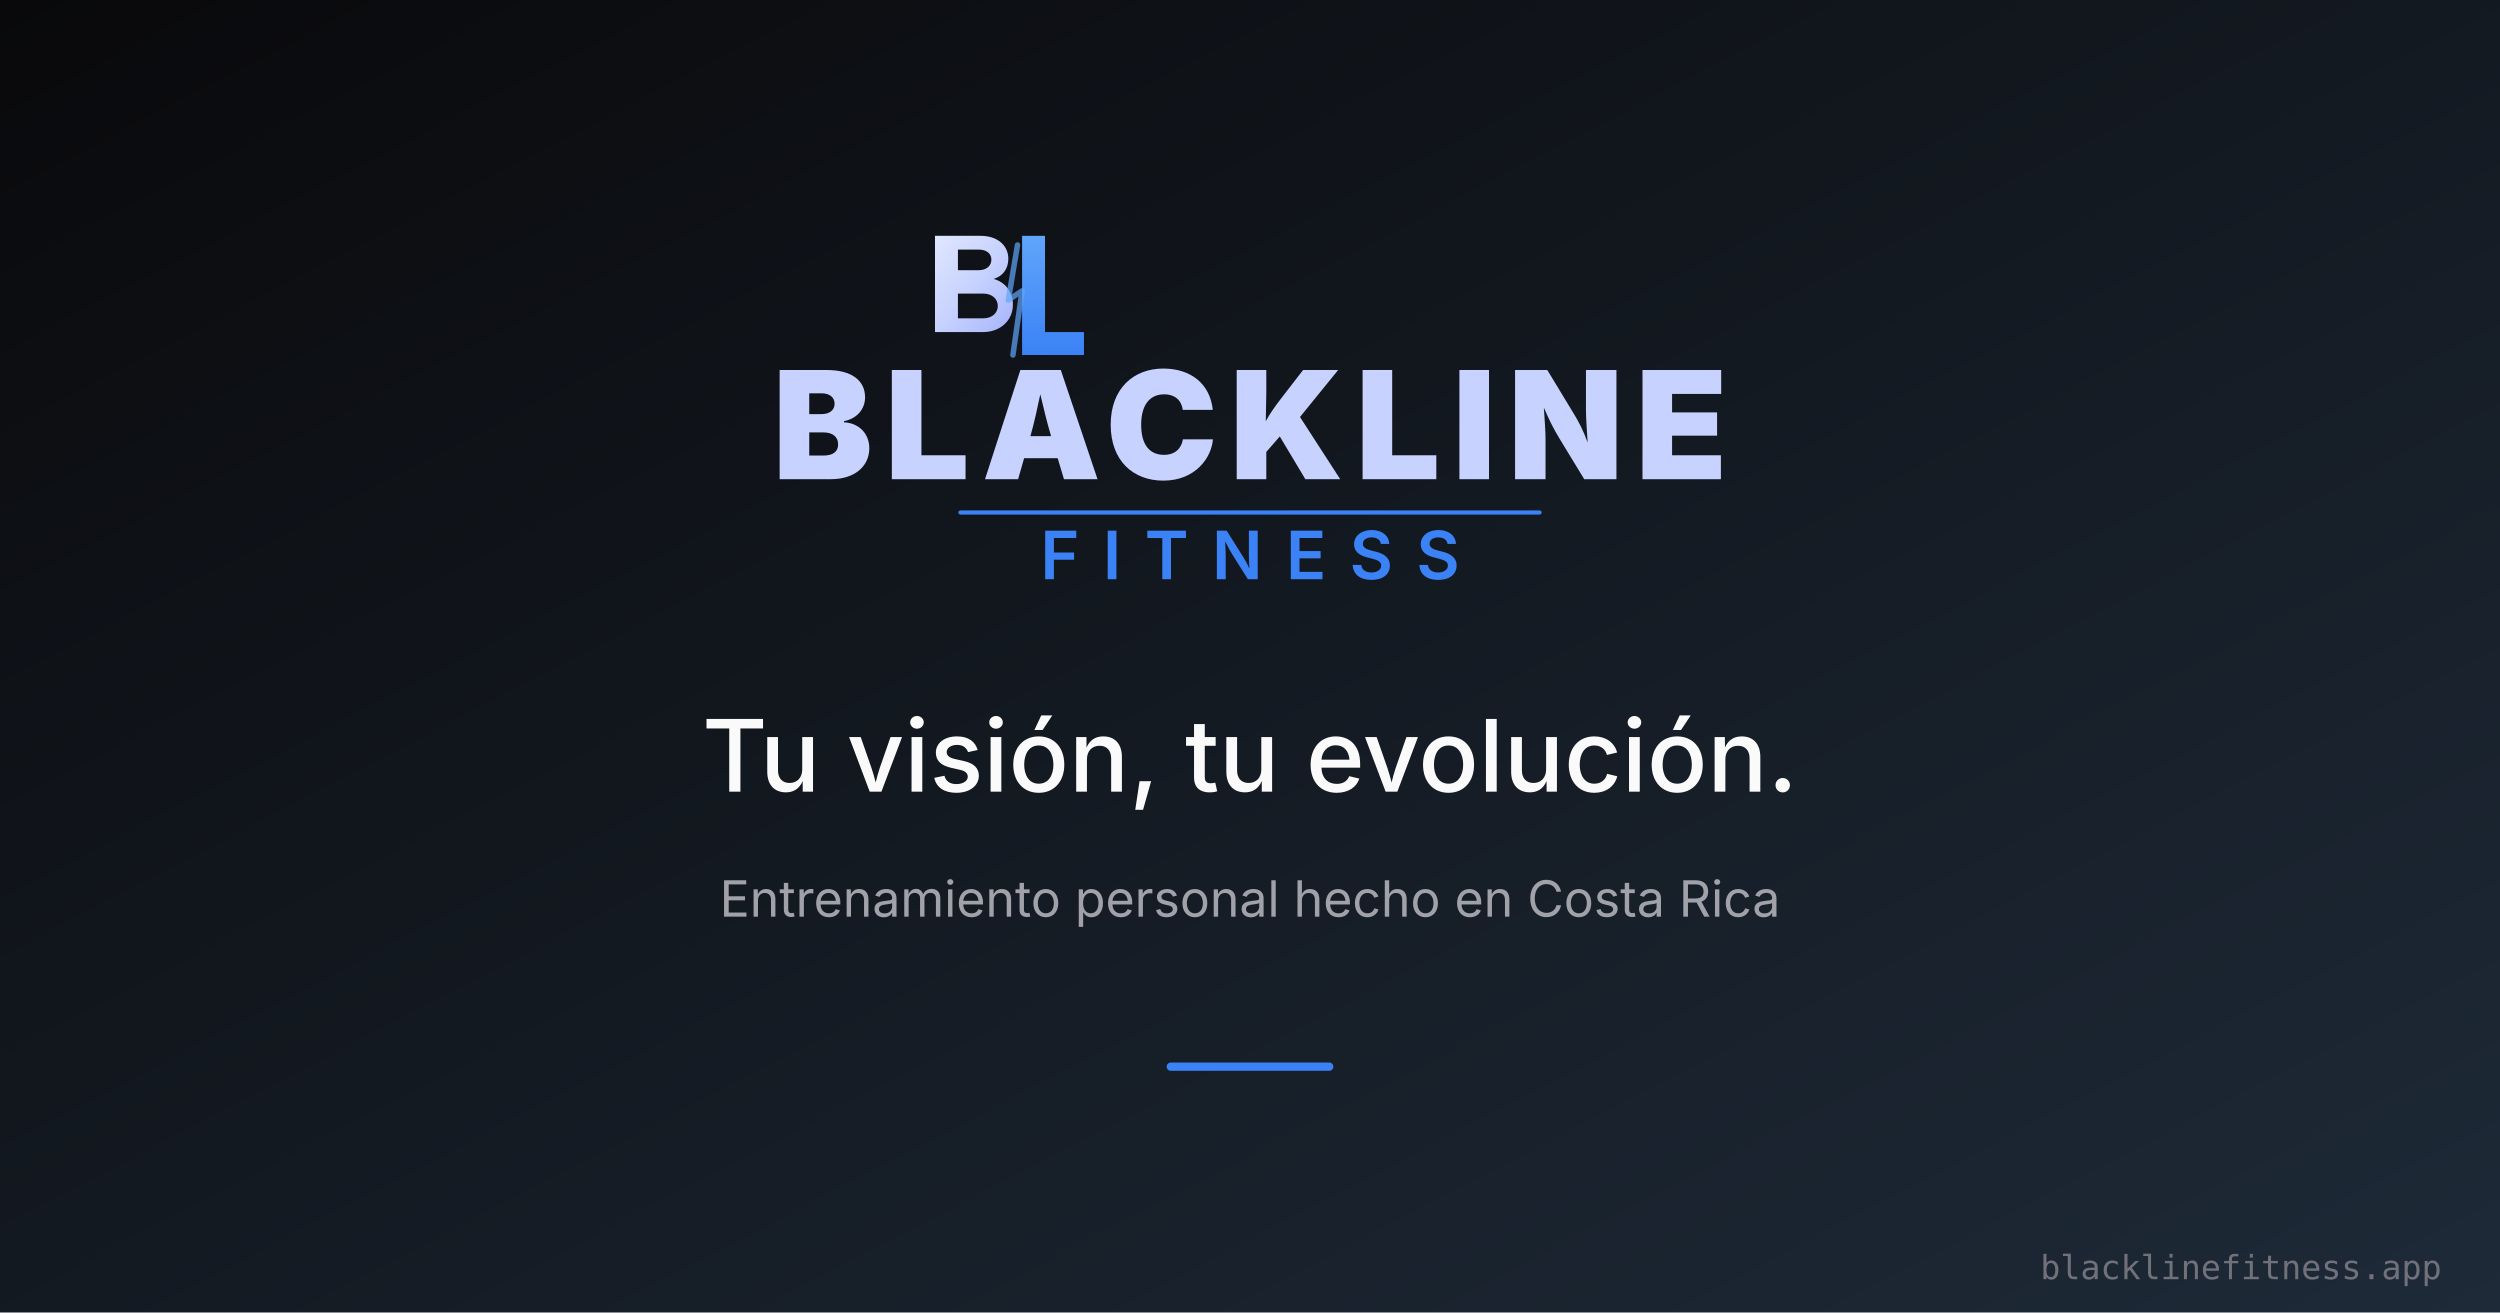
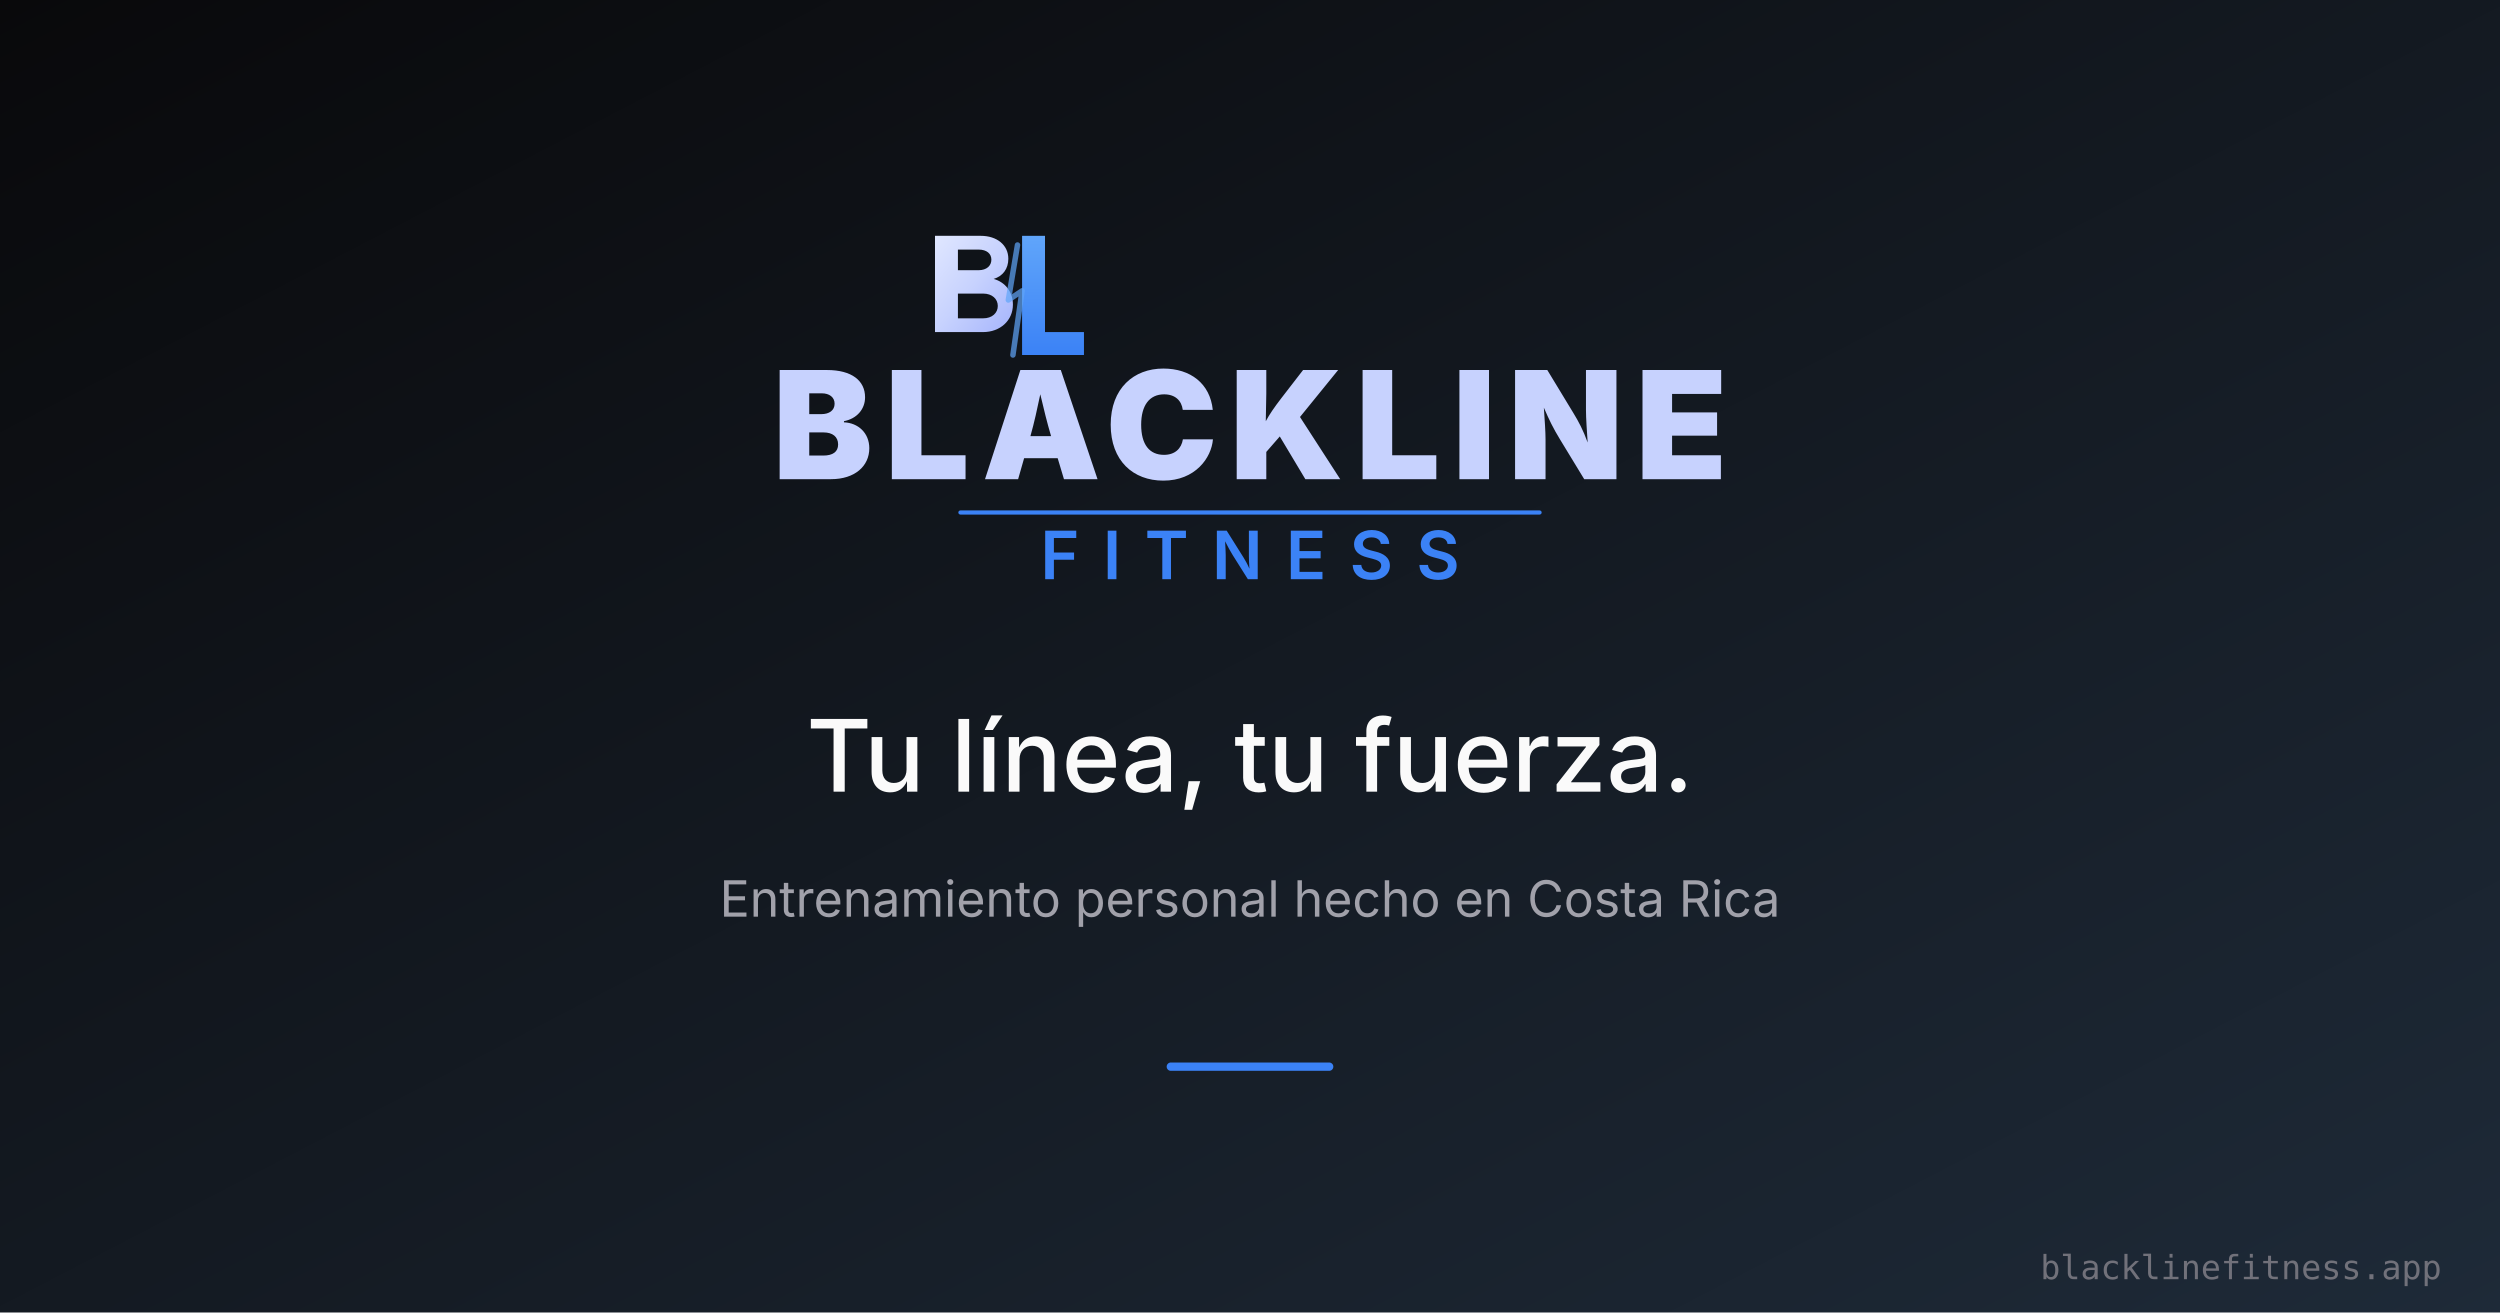
- <svg xmlns="http://www.w3.org/2000/svg" viewBox="0 0 1200 630" role="img" aria-label="Blackline Fitness — Tu vision, tu evolucion">
+ <svg xmlns="http://www.w3.org/2000/svg" viewBox="0 0 1200 630" role="img" aria-label="Blackline Fitness — Tu linea, tu fuerza">
  <defs>
    <linearGradient id="og-bg" x1="0" y1="0" x2="1" y2="1">
      <stop offset="0%" stop-color="#09090B" />
      <stop offset="100%" stop-color="#1E2A38" />
    </linearGradient>
    <linearGradient id="og-brand" x1="0" y1="0" x2="0" y2="1">
      <stop offset="0%" stop-color="#60A5FA" />
      <stop offset="100%" stop-color="#3B82F6" />
    </linearGradient>
    <linearGradient id="og-silver" x1="0" y1="0" x2="1" y2="1">
      <stop offset="0%" stop-color="#E0E7FF" />
      <stop offset="50%" stop-color="#C7D2FE" />
      <stop offset="100%" stop-color="#A5B4FC" />
    </linearGradient>
  </defs>
  <rect x="0" y="0" width="1200" height="630" fill="url(#og-bg)" />
  <g transform="translate(440, 100) scale(2.2)">
    <path d="M 4 6 h10 c3.5 0 6 2 6 5 c0 2.2-1.2 3.8-3.2 4.4 c2.5 0.7 4.2 2.8 4.2 5.6 c0 3.5-2.8 6-6.5 6 H4 Z M 9 13.5 h4.5 c1.8 0 2.8-1 2.8-2.3 c0-1.3-1-2.2-2.8-2.2 H9 Z M 9 24 h5.5 c2 0 3.2-1.2 3.2-2.7 c0-1.5-1.2-2.7-3.2-2.7 H9 Z" fill="url(#og-silver)" />
    <path d="M 23 6 h5 v21 h8.5 v5 H23 Z" fill="url(#og-brand)" />
    <path d="M 22 8 L 20 20 L 23 18 L 21 32" stroke="#60A5FA" stroke-width="1.2" stroke-linecap="round" stroke-linejoin="round" fill="none" opacity="0.7" />
  </g>
  <text x="600" y="230" text-anchor="middle" font-family="Inter, system-ui, sans-serif" font-weight="900" font-size="72" letter-spacing="0.08em" fill="#C7D2FE">BLACKLINE</text>
  <rect x="460" y="245" width="280" height="2" rx="1" fill="#3B82F6" />
  <text x="600" y="278" text-anchor="middle" font-family="Inter, system-ui, sans-serif" font-weight="600" font-size="32" letter-spacing="0.35em" fill="#3B82F6">FITNESS</text>
-   <text x="600" y="380" text-anchor="middle" font-family="Inter, system-ui, sans-serif" font-weight="500" font-size="48" fill="#FAFAFA">Tu visión, tu evolución.</text>
+   <text x="600" y="380" text-anchor="middle" font-family="Inter, system-ui, sans-serif" font-weight="500" font-size="48" fill="#FAFAFA">Tu línea, tu fuerza.</text>
  <text x="600" y="440" text-anchor="middle" font-family="Inter, system-ui, sans-serif" font-weight="400" font-size="24" fill="#A1A1AA">Entrenamiento personal hecho en Costa Rica</text>
  <rect x="560" y="510" width="80" height="4" rx="2" fill="#3B82F6" />
  <text x="1172" y="614" text-anchor="end" font-family="ui-monospace, monospace" font-weight="400" font-size="16" fill="#71717A">blacklinefitness.app</text>
</svg>
